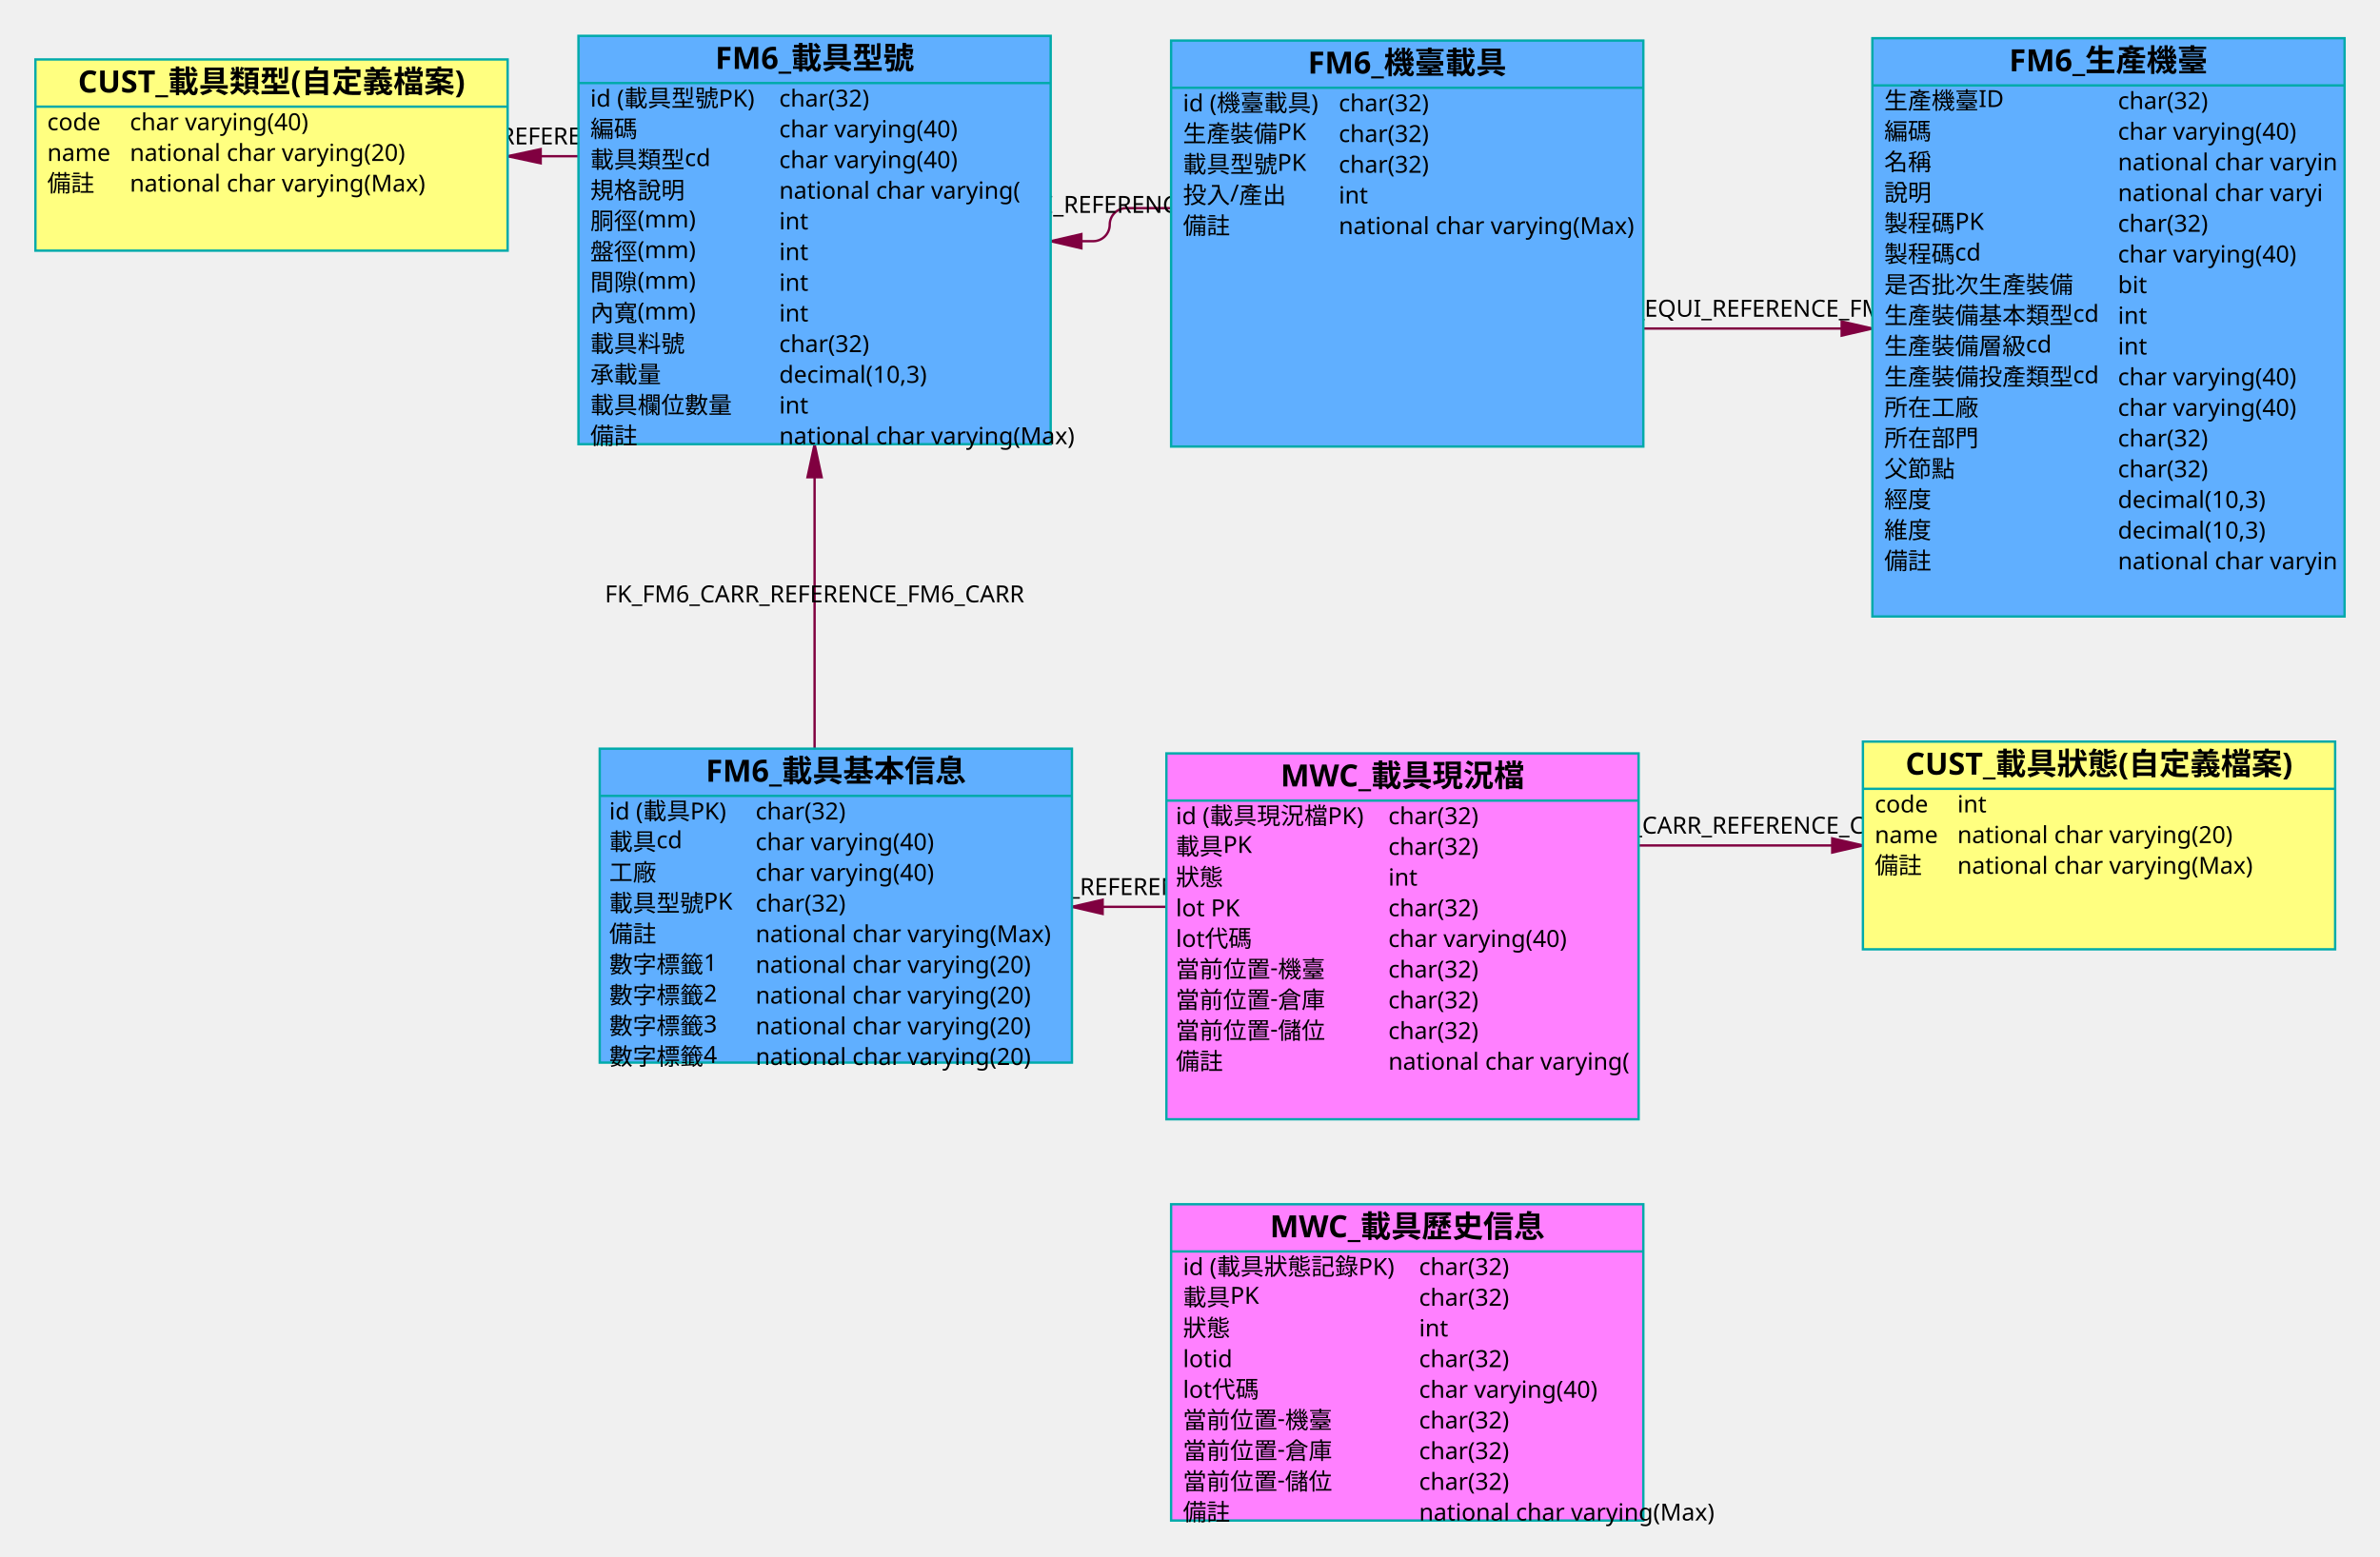
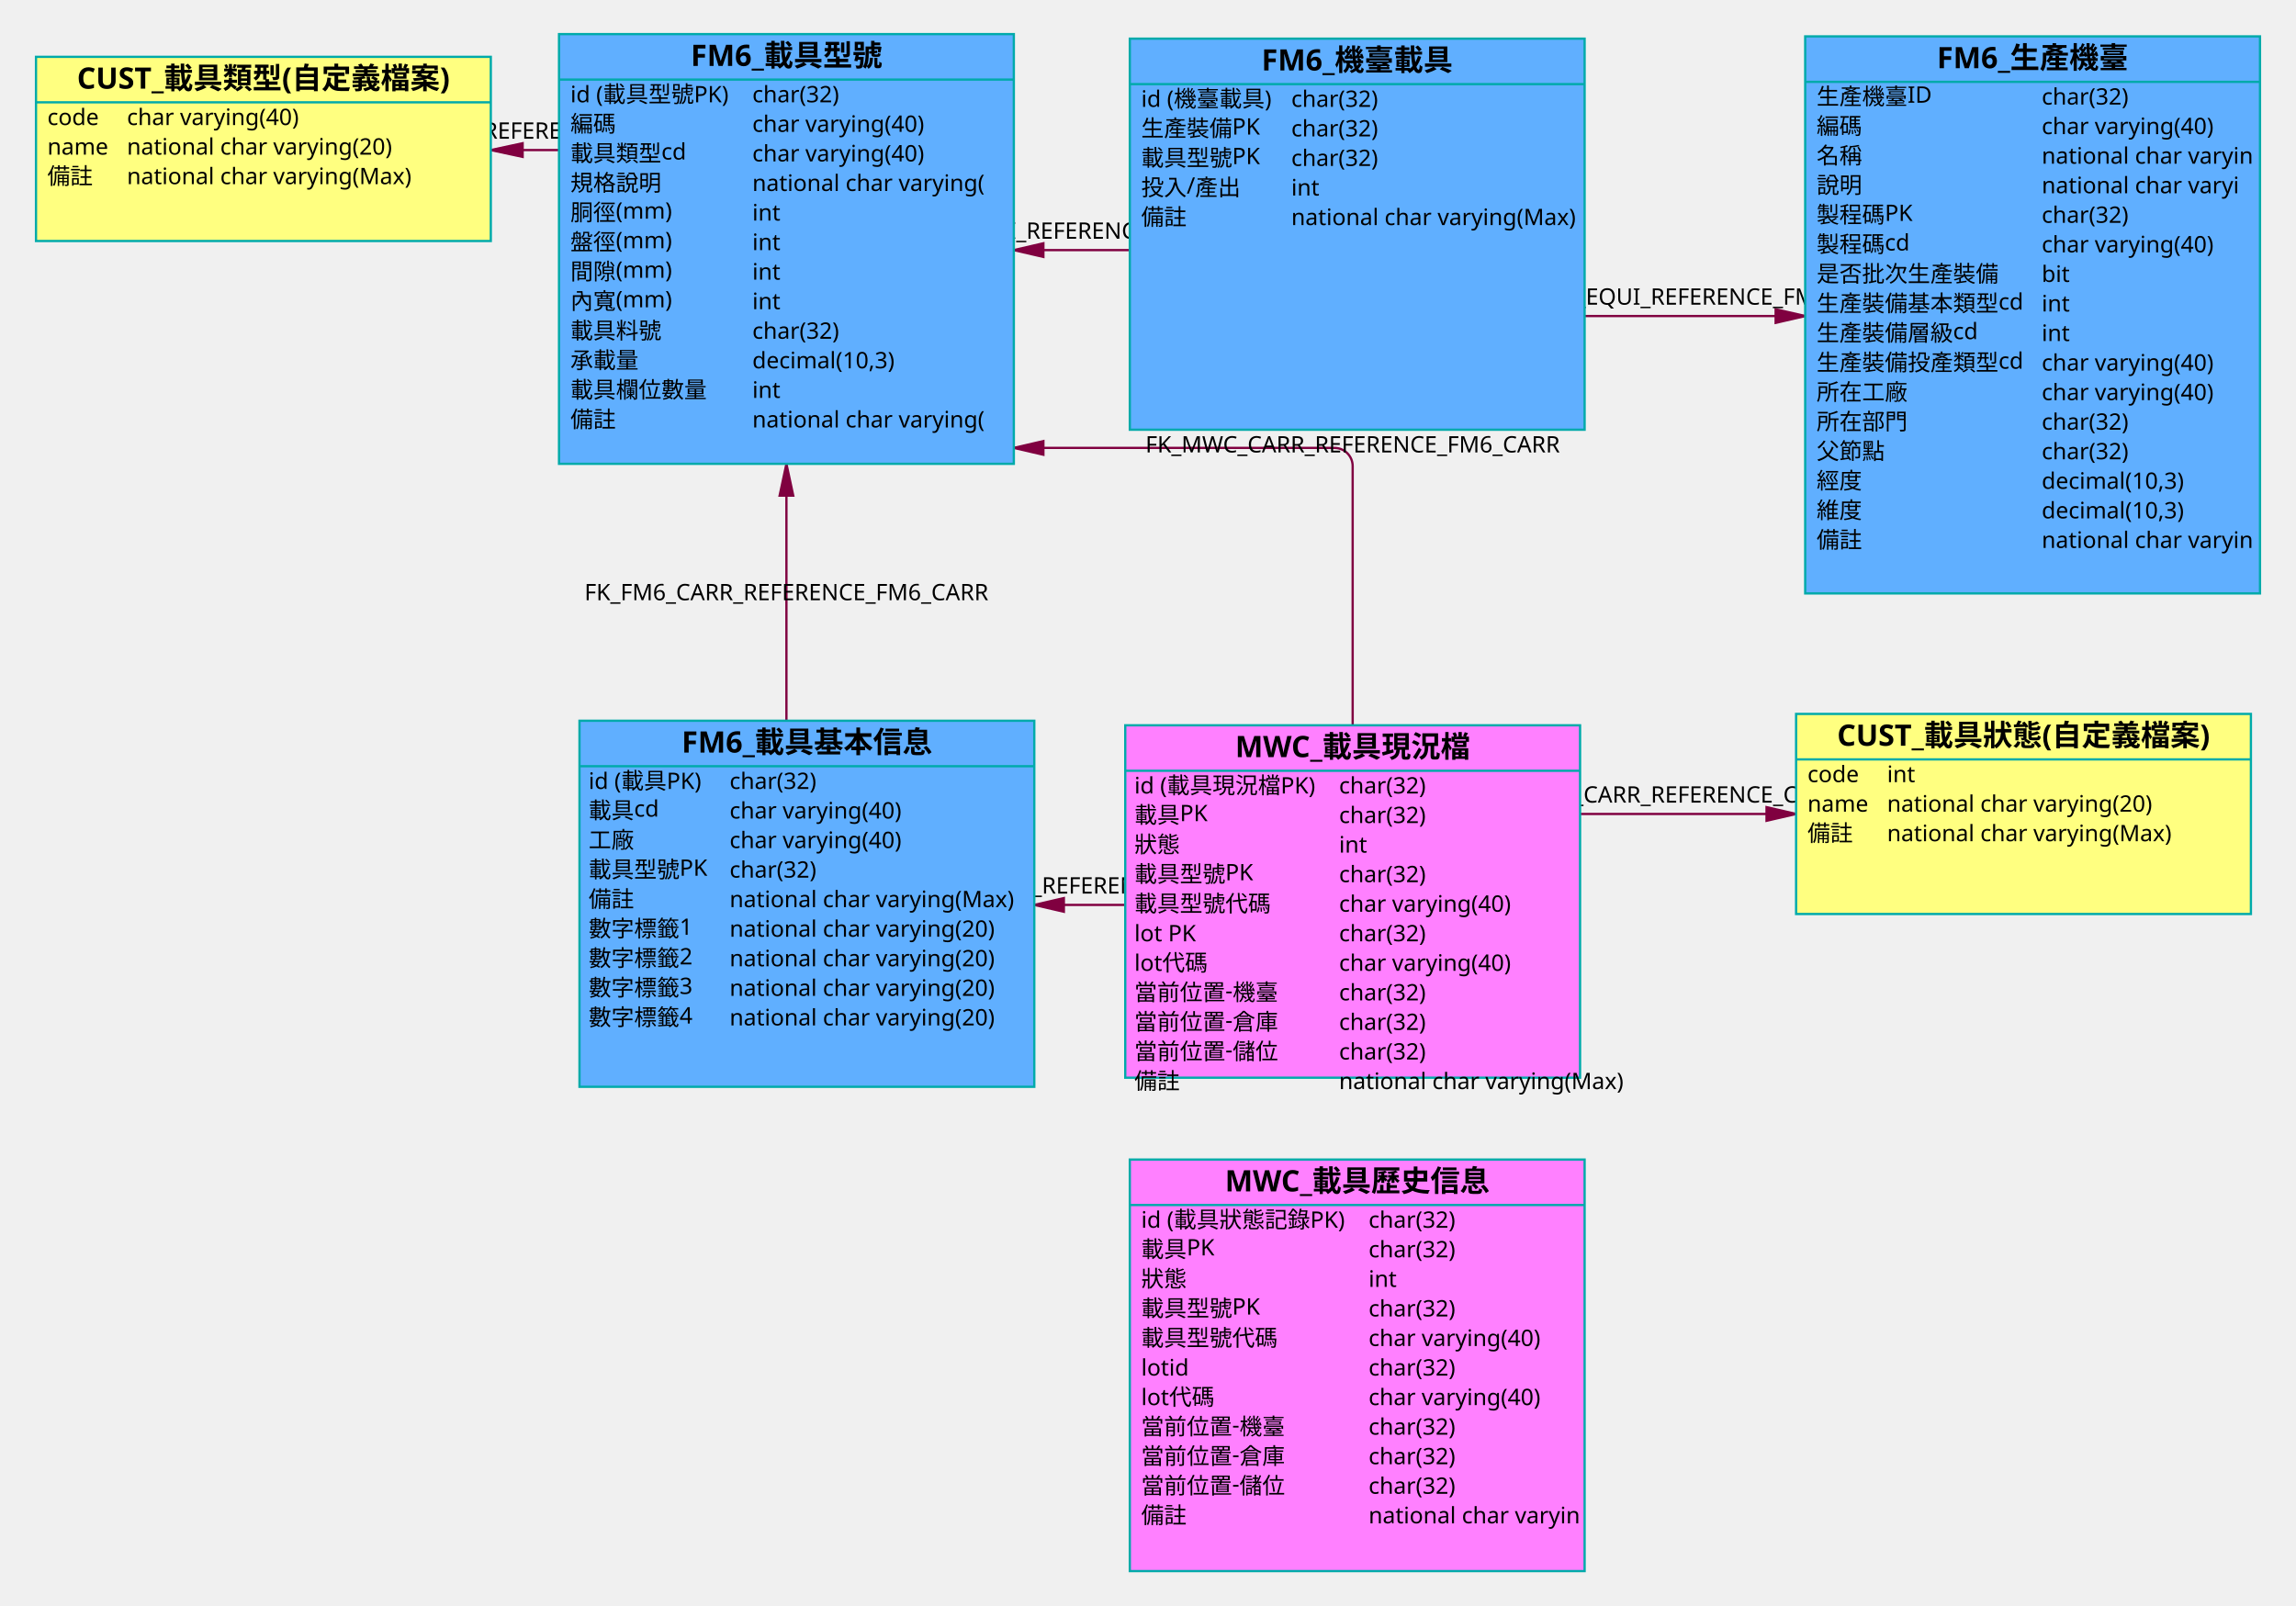
- <svg xmlns="http://www.w3.org/2000/svg" xmlns:xlink="http://www.w3.org/1999/xlink" width="266mm" height="174mm" version="1.1" viewBox="0 0 1008 659">
+ <svg xmlns="http://www.w3.org/2000/svg" xmlns:xlink="http://www.w3.org/1999/xlink" width="266mm" height="186mm" version="1.1" viewBox="0 0 1008 706">
  <a target="_parent" xlink:href="Fact63.htm#53">
    <polyline fill="none" points="245,66 215,66" stroke="#800040" stroke-width="1" />
    <polygon fill="#800040" points="215,66 229,63 229,69" stroke="#800040" stroke-width="1" stroke-linejoin="miter" />
    <text x="230" y="61" fill="#000000" font-size="10" font-family="'Arial Unicode MS','新宋體'" text-anchor="middle">FK_FM6_CARR_REFERENCE_CUST_CAR</text>
  </a>
-   <a target="_parent" xlink:href="Fact67.htm#77">
-     <polyline fill="none" points="494,384 454,384" stroke="#800040" stroke-width="1" />
-     <polygon fill="#800040" points="454,384 467,381 467,387" stroke="#800040" stroke-width="1" stroke-linejoin="miter" />
-     <text x="474" y="379" fill="#000000" font-size="10" font-family="'Arial Unicode MS','新宋體'" text-anchor="middle">FK_MWC_CARR_REFERENCE_FM6_CARR</text>
-   </a>
-   <a target="_parent" xlink:href="Fact77.htm#136">
+   <a target="_parent" xlink:href="Fact66.htm#71">
+     <polyline fill="none" points="494,398 454,398" stroke="#800040" stroke-width="1" />
+     <polygon fill="#800040" points="454,398 467,395 467,401" stroke="#800040" stroke-width="1" stroke-linejoin="miter" />
+     <text x="474" y="393" fill="#000000" font-size="10" font-family="'Arial Unicode MS','新宋體'" text-anchor="middle">FK_MWC_CARR_REFERENCE_FM6_CARR</text>
+   </a>
+   <a target="_parent" xlink:href="Fact78.htm#142">
    <polyline fill="none" points="694,358 789,358" stroke="#800040" stroke-width="1" />
    <polygon fill="#800040" points="789,358 776,361 776,355" stroke="#800040" stroke-width="1" stroke-linejoin="miter" />
    <text x="741" y="353" fill="#000000" font-size="10" font-family="'Arial Unicode MS','新宋體'" text-anchor="middle">FK_MWC_CARR_REFERENCE_CUST_CAR</text>
  </a>
  <a target="_parent" xlink:href="Fact69.htm#89">
-     <path d="M496,88 L477,88 A7,7 0 0,0 470,95 L470,95 A7,7 0 0,1 463,102 L445,102" fill="none" stroke="#800040" stroke-width="1" />
-     <polygon fill="#800040" points="445,102 458,99 458,105" stroke="#800040" stroke-width="1" stroke-linejoin="miter" />
-     <text x="470" y="90" fill="#000000" font-size="10" font-family="'Arial Unicode MS','新宋體'" text-anchor="middle">FK_FM6_EQUI_REFERENCE_FM6_CARR</text>
+     <polyline fill="none" points="496,110 445,110" stroke="#800040" stroke-width="1" />
+     <polygon fill="#800040" points="445,110 458,107 458,113" stroke="#800040" stroke-width="1" stroke-linejoin="miter" />
+     <text x="470" y="105" fill="#000000" font-size="10" font-family="'Arial Unicode MS','新宋體'" text-anchor="middle">FK_FM6_EQUI_REFERENCE_FM6_CARR</text>
  </a>
  <a target="_parent" xlink:href="Fact70.htm#95">
    <polyline fill="none" points="696,139 793,139" stroke="#800040" stroke-width="1" />
    <polygon fill="#800040" points="793,139 780,142 780,136" stroke="#800040" stroke-width="1" stroke-linejoin="miter" />
    <text x="744" y="134" fill="#000000" font-size="10" font-family="'Arial Unicode MS','新宋體'" text-anchor="middle">FK_FM6_EQUI_REFERENCE_FM6_EQUI</text>
  </a>
  <a target="_parent" xlink:href="Fact65.htm#65">
-     <polyline fill="none" points="345,317 345,188" stroke="#800040" stroke-width="1" />
-     <polygon fill="#800040" points="345,188 348,202 342,202" stroke="#800040" stroke-width="1" stroke-linejoin="miter" />
-     <text x="345" y="255" fill="#000000" font-size="10" font-family="'Arial Unicode MS','新宋體'" text-anchor="middle">FK_FM6_CARR_REFERENCE_FM6_CARR</text>
+     <polyline fill="none" points="345,317 345,204" stroke="#800040" stroke-width="1" />
+     <polygon fill="#800040" points="345,204 348,218 342,218" stroke="#800040" stroke-width="1" stroke-linejoin="miter" />
+     <text x="345" y="264" fill="#000000" font-size="10" font-family="'Arial Unicode MS','新宋體'" text-anchor="middle">FK_FM6_CARR_REFERENCE_FM6_CARR</text>
+   </a>
+   <a target="_parent" xlink:href="Fact77.htm#136">
+     <path d="M594,319 L594,205 A8,8 0 0,0 586,197 L445,197" fill="none" stroke="#800040" stroke-width="1" />
+     <polygon fill="#800040" points="445,197 458,194 458,200" stroke="#800040" stroke-width="1" stroke-linejoin="miter" />
+     <text x="594" y="199" fill="#000000" font-size="10" font-family="'Arial Unicode MS','新宋體'" text-anchor="middle">FK_MWC_CARR_REFERENCE_FM6_CARR</text>
  </a>
  <a target="_parent" xlink:href="Fact28.htm#398">
    <rect x="15" y="25" fill="#ffffff" width="0" height="0" stroke="none" stroke-width="0" />
    <rect x="15" y="25" fill="#ffff80" width="200" height="81" stroke="#00aaaa" stroke-width="1" />
    <text x="115" y="39" fill="#000000" font-size="13" font-family="'Arial Unicode MS','微軟雅黑'" font-weight="bold" text-anchor="middle">CUST_載具類型(自定義檔案)</text>
    <line x1="15" x2="215" y1="45" y2="45" stroke="#00aaaa" stroke-width="1" />
    <text x="20" y="55" fill="#000000" font-size="10" font-family="'Arial Unicode MS','微軟雅黑'" text-anchor="start">code</text>
    <text x="20" y="68" fill="#000000" font-size="10" font-family="'Arial Unicode MS','微軟雅黑'" text-anchor="start">name</text>
    <text x="20" y="81" fill="#000000" font-size="10" font-family="'Arial Unicode MS','微軟雅黑'" text-anchor="start">備註</text>
    <text x="55" y="55" fill="#000000" font-size="10" font-family="'Arial Unicode MS','微軟雅黑'" text-anchor="start">char varying(40)</text>
    <text x="55" y="68" fill="#000000" font-size="10" font-family="'Arial Unicode MS','微軟雅黑'" text-anchor="start">national char varying(20)</text>
    <text x="55" y="81" fill="#000000" font-size="10" font-family="'Arial Unicode MS','微軟雅黑'" text-anchor="start">national char varying(Max)</text>
  </a>
  <a target="_parent" xlink:href="Fact42.htm#1297">
    <rect x="245" y="15" fill="#ffffff" width="0" height="0" stroke="none" stroke-width="0" />
-     <rect x="245" y="15" fill="#60afff" width="200" height="173" stroke="#00aaaa" stroke-width="1" />
+     <rect x="245" y="15" fill="#60afff" width="200" height="189" stroke="#00aaaa" stroke-width="1" />
    <text x="345" y="29" fill="#000000" font-size="13" font-family="'Arial Unicode MS','微軟雅黑'" font-weight="bold" text-anchor="middle">FM6_載具型號</text>
    <line x1="245" x2="445" y1="35" y2="35" stroke="#00aaaa" stroke-width="1" />
    <text x="250" y="45" fill="#000000" font-size="10" font-family="'Arial Unicode MS','微軟雅黑'" text-anchor="start">id (載具型號PK)</text>
    <text x="250" y="58" fill="#000000" font-size="10" font-family="'Arial Unicode MS','微軟雅黑'" text-anchor="start">編碼</text>
    <text x="250" y="71" fill="#000000" font-size="10" font-family="'Arial Unicode MS','微軟雅黑'" text-anchor="start">載具類型cd</text>
    <text x="250" y="84" fill="#000000" font-size="10" font-family="'Arial Unicode MS','微軟雅黑'" text-anchor="start">規格說明</text>
    <text x="250" y="97" fill="#000000" font-size="10" font-family="'Arial Unicode MS','微軟雅黑'" text-anchor="start">胴徑(mm)</text>
    <text x="250" y="110" fill="#000000" font-size="10" font-family="'Arial Unicode MS','微軟雅黑'" text-anchor="start">盤徑(mm)</text>
    <text x="250" y="123" fill="#000000" font-size="10" font-family="'Arial Unicode MS','微軟雅黑'" text-anchor="start">間隙(mm)</text>
    <text x="250" y="136" fill="#000000" font-size="10" font-family="'Arial Unicode MS','微軟雅黑'" text-anchor="start">內寬(mm)</text>
    <text x="250" y="149" fill="#000000" font-size="10" font-family="'Arial Unicode MS','微軟雅黑'" text-anchor="start">載具料號</text>
    <text x="250" y="162" fill="#000000" font-size="10" font-family="'Arial Unicode MS','微軟雅黑'" text-anchor="start">承載量</text>
    <text x="250" y="175" fill="#000000" font-size="10" font-family="'Arial Unicode MS','微軟雅黑'" text-anchor="start">載具欄位數量</text>
    <text x="250" y="188" fill="#000000" font-size="10" font-family="'Arial Unicode MS','微軟雅黑'" text-anchor="start">備註</text>
    <text x="330" y="45" fill="#000000" font-size="10" font-family="'Arial Unicode MS','微軟雅黑'" text-anchor="start">char(32)</text>
    <text x="330" y="58" fill="#000000" font-size="10" font-family="'Arial Unicode MS','微軟雅黑'" text-anchor="start">char varying(40)</text>
    <text x="330" y="71" fill="#000000" font-size="10" font-family="'Arial Unicode MS','微軟雅黑'" text-anchor="start">char varying(40)</text>
    <text x="330" y="84" fill="#000000" font-size="10" font-family="'Arial Unicode MS','微軟雅黑'" text-anchor="start">national char varying(</text>
    <text x="330" y="97" fill="#000000" font-size="10" font-family="'Arial Unicode MS','微軟雅黑'" text-anchor="start">int</text>
    <text x="330" y="110" fill="#000000" font-size="10" font-family="'Arial Unicode MS','微軟雅黑'" text-anchor="start">int</text>
    <text x="330" y="123" fill="#000000" font-size="10" font-family="'Arial Unicode MS','微軟雅黑'" text-anchor="start">int</text>
    <text x="330" y="136" fill="#000000" font-size="10" font-family="'Arial Unicode MS','微軟雅黑'" text-anchor="start">int</text>
    <text x="330" y="149" fill="#000000" font-size="10" font-family="'Arial Unicode MS','微軟雅黑'" text-anchor="start">char(32)</text>
    <text x="330" y="162" fill="#000000" font-size="10" font-family="'Arial Unicode MS','微軟雅黑'" text-anchor="start">decimal(10,3)</text>
    <text x="330" y="175" fill="#000000" font-size="10" font-family="'Arial Unicode MS','微軟雅黑'" text-anchor="start">int</text>
-     <text x="330" y="188" fill="#000000" font-size="10" font-family="'Arial Unicode MS','微軟雅黑'" text-anchor="start">national char varying(Max)</text>
+     <text x="330" y="188" fill="#000000" font-size="10" font-family="'Arial Unicode MS','微軟雅黑'" text-anchor="start">national char varying(</text>
  </a>
  <a target="_parent" xlink:href="Fact27.htm#369">
    <rect x="789" y="314" fill="#ffffff" width="0" height="0" stroke="none" stroke-width="0" />
    <rect x="789" y="314" fill="#ffff80" width="200" height="88" stroke="#00aaaa" stroke-width="1" />
    <text x="889" y="328" fill="#000000" font-size="13" font-family="'Arial Unicode MS','微軟雅黑'" font-weight="bold" text-anchor="middle">CUST_載具狀態(自定義檔案)</text>
    <line x1="789" x2="989" y1="334" y2="334" stroke="#00aaaa" stroke-width="1" />
    <text x="794" y="344" fill="#000000" font-size="10" font-family="'Arial Unicode MS','微軟雅黑'" text-anchor="start">code</text>
    <text x="794" y="357" fill="#000000" font-size="10" font-family="'Arial Unicode MS','微軟雅黑'" text-anchor="start">name</text>
    <text x="794" y="370" fill="#000000" font-size="10" font-family="'Arial Unicode MS','微軟雅黑'" text-anchor="start">備註</text>
    <text x="829" y="344" fill="#000000" font-size="10" font-family="'Arial Unicode MS','微軟雅黑'" text-anchor="start">int</text>
    <text x="829" y="357" fill="#000000" font-size="10" font-family="'Arial Unicode MS','微軟雅黑'" text-anchor="start">national char varying(20)</text>
    <text x="829" y="370" fill="#000000" font-size="10" font-family="'Arial Unicode MS','微軟雅黑'" text-anchor="start">national char varying(Max)</text>
  </a>
  <a target="_parent" xlink:href="Fact43.htm#1389">
    <rect x="254" y="317" fill="#ffffff" width="0" height="0" stroke="none" stroke-width="0" />
-     <rect x="254" y="317" fill="#60afff" width="200" height="133" stroke="#00aaaa" stroke-width="1" />
+     <rect x="254" y="317" fill="#60afff" width="200" height="161" stroke="#00aaaa" stroke-width="1" />
    <text x="354" y="331" fill="#000000" font-size="13" font-family="'Arial Unicode MS','微軟雅黑'" font-weight="bold" text-anchor="middle">FM6_載具基本信息</text>
    <line x1="254" x2="454" y1="337" y2="337" stroke="#00aaaa" stroke-width="1" />
    <text x="258" y="347" fill="#000000" font-size="10" font-family="'Arial Unicode MS','微軟雅黑'" text-anchor="start">id (載具PK)</text>
    <text x="258" y="360" fill="#000000" font-size="10" font-family="'Arial Unicode MS','微軟雅黑'" text-anchor="start">載具cd</text>
    <text x="258" y="373" fill="#000000" font-size="10" font-family="'Arial Unicode MS','微軟雅黑'" text-anchor="start">工廠</text>
    <text x="258" y="386" fill="#000000" font-size="10" font-family="'Arial Unicode MS','微軟雅黑'" text-anchor="start">載具型號PK</text>
    <text x="258" y="399" fill="#000000" font-size="10" font-family="'Arial Unicode MS','微軟雅黑'" text-anchor="start">備註</text>
    <text x="258" y="412" fill="#000000" font-size="10" font-family="'Arial Unicode MS','微軟雅黑'" text-anchor="start">數字標籤1</text>
    <text x="258" y="425" fill="#000000" font-size="10" font-family="'Arial Unicode MS','微軟雅黑'" text-anchor="start">數字標籤2</text>
    <text x="258" y="438" fill="#000000" font-size="10" font-family="'Arial Unicode MS','微軟雅黑'" text-anchor="start">數字標籤3</text>
    <text x="258" y="451" fill="#000000" font-size="10" font-family="'Arial Unicode MS','微軟雅黑'" text-anchor="start">數字標籤4</text>
    <text x="320" y="347" fill="#000000" font-size="10" font-family="'Arial Unicode MS','微軟雅黑'" text-anchor="start">char(32)</text>
    <text x="320" y="360" fill="#000000" font-size="10" font-family="'Arial Unicode MS','微軟雅黑'" text-anchor="start">char varying(40)</text>
    <text x="320" y="373" fill="#000000" font-size="10" font-family="'Arial Unicode MS','微軟雅黑'" text-anchor="start">char varying(40)</text>
    <text x="320" y="386" fill="#000000" font-size="10" font-family="'Arial Unicode MS','微軟雅黑'" text-anchor="start">char(32)</text>
    <text x="320" y="399" fill="#000000" font-size="10" font-family="'Arial Unicode MS','微軟雅黑'" text-anchor="start">national char varying(Max)</text>
    <text x="320" y="412" fill="#000000" font-size="10" font-family="'Arial Unicode MS','微軟雅黑'" text-anchor="start">national char varying(20)</text>
    <text x="320" y="425" fill="#000000" font-size="10" font-family="'Arial Unicode MS','微軟雅黑'" text-anchor="start">national char varying(20)</text>
    <text x="320" y="438" fill="#000000" font-size="10" font-family="'Arial Unicode MS','微軟雅黑'" text-anchor="start">national char varying(20)</text>
    <text x="320" y="451" fill="#000000" font-size="10" font-family="'Arial Unicode MS','微軟雅黑'" text-anchor="start">national char varying(20)</text>
  </a>
-   <a target="_parent" xlink:href="Fact54.htm#2286">
+   <a target="_parent" xlink:href="Fact54.htm#2298">
    <rect x="494" y="319" fill="#ffffff" width="0" height="0" stroke="none" stroke-width="0" />
    <rect x="494" y="319" fill="#ff80ff" width="200" height="155" stroke="#00aaaa" stroke-width="1" />
    <text x="594" y="333" fill="#000000" font-size="13" font-family="'Arial Unicode MS','微軟雅黑'" font-weight="bold" text-anchor="middle">MWC_載具現況檔</text>
    <line x1="494" x2="694" y1="339" y2="339" stroke="#00aaaa" stroke-width="1" />
    <text x="498" y="349" fill="#000000" font-size="10" font-family="'Arial Unicode MS','微軟雅黑'" text-anchor="start">id (載具現況檔PK)</text>
    <text x="498" y="362" fill="#000000" font-size="10" font-family="'Arial Unicode MS','微軟雅黑'" text-anchor="start">載具PK</text>
    <text x="498" y="375" fill="#000000" font-size="10" font-family="'Arial Unicode MS','微軟雅黑'" text-anchor="start">狀態</text>
-     <text x="498" y="388" fill="#000000" font-size="10" font-family="'Arial Unicode MS','微軟雅黑'" text-anchor="start">lot PK</text>
-     <text x="498" y="401" fill="#000000" font-size="10" font-family="'Arial Unicode MS','微軟雅黑'" text-anchor="start">lot代碼</text>
-     <text x="498" y="414" fill="#000000" font-size="10" font-family="'Arial Unicode MS','微軟雅黑'" text-anchor="start">當前位置-機臺</text>
-     <text x="498" y="427" fill="#000000" font-size="10" font-family="'Arial Unicode MS','微軟雅黑'" text-anchor="start">當前位置-倉庫</text>
-     <text x="498" y="440" fill="#000000" font-size="10" font-family="'Arial Unicode MS','微軟雅黑'" text-anchor="start">當前位置-儲位</text>
-     <text x="498" y="453" fill="#000000" font-size="10" font-family="'Arial Unicode MS','微軟雅黑'" text-anchor="start">備註</text>
+     <text x="498" y="388" fill="#000000" font-size="10" font-family="'Arial Unicode MS','微軟雅黑'" text-anchor="start">載具型號PK</text>
+     <text x="498" y="401" fill="#000000" font-size="10" font-family="'Arial Unicode MS','微軟雅黑'" text-anchor="start">載具型號代碼</text>
+     <text x="498" y="414" fill="#000000" font-size="10" font-family="'Arial Unicode MS','微軟雅黑'" text-anchor="start">lot PK</text>
+     <text x="498" y="427" fill="#000000" font-size="10" font-family="'Arial Unicode MS','微軟雅黑'" text-anchor="start">lot代碼</text>
+     <text x="498" y="440" fill="#000000" font-size="10" font-family="'Arial Unicode MS','微軟雅黑'" text-anchor="start">當前位置-機臺</text>
+     <text x="498" y="453" fill="#000000" font-size="10" font-family="'Arial Unicode MS','微軟雅黑'" text-anchor="start">當前位置-倉庫</text>
+     <text x="498" y="466" fill="#000000" font-size="10" font-family="'Arial Unicode MS','微軟雅黑'" text-anchor="start">當前位置-儲位</text>
+     <text x="498" y="479" fill="#000000" font-size="10" font-family="'Arial Unicode MS','微軟雅黑'" text-anchor="start">備註</text>
    <text x="588" y="349" fill="#000000" font-size="10" font-family="'Arial Unicode MS','微軟雅黑'" text-anchor="start">char(32)</text>
    <text x="588" y="362" fill="#000000" font-size="10" font-family="'Arial Unicode MS','微軟雅黑'" text-anchor="start">char(32)</text>
    <text x="588" y="375" fill="#000000" font-size="10" font-family="'Arial Unicode MS','微軟雅黑'" text-anchor="start">int</text>
    <text x="588" y="388" fill="#000000" font-size="10" font-family="'Arial Unicode MS','微軟雅黑'" text-anchor="start">char(32)</text>
    <text x="588" y="401" fill="#000000" font-size="10" font-family="'Arial Unicode MS','微軟雅黑'" text-anchor="start">char varying(40)</text>
    <text x="588" y="414" fill="#000000" font-size="10" font-family="'Arial Unicode MS','微軟雅黑'" text-anchor="start">char(32)</text>
-     <text x="588" y="427" fill="#000000" font-size="10" font-family="'Arial Unicode MS','微軟雅黑'" text-anchor="start">char(32)</text>
+     <text x="588" y="427" fill="#000000" font-size="10" font-family="'Arial Unicode MS','微軟雅黑'" text-anchor="start">char varying(40)</text>
    <text x="588" y="440" fill="#000000" font-size="10" font-family="'Arial Unicode MS','微軟雅黑'" text-anchor="start">char(32)</text>
-     <text x="588" y="453" fill="#000000" font-size="10" font-family="'Arial Unicode MS','微軟雅黑'" text-anchor="start">national char varying(</text>
+     <text x="588" y="453" fill="#000000" font-size="10" font-family="'Arial Unicode MS','微軟雅黑'" text-anchor="start">char(32)</text>
+     <text x="588" y="466" fill="#000000" font-size="10" font-family="'Arial Unicode MS','微軟雅黑'" text-anchor="start">char(32)</text>
+     <text x="588" y="479" fill="#000000" font-size="10" font-family="'Arial Unicode MS','微軟雅黑'" text-anchor="start">national char varying(Max)</text>
  </a>
  <a target="_parent" xlink:href="Fact53.htm#2217">
    <rect x="496" y="510" fill="#ffffff" width="0" height="0" stroke="none" stroke-width="0" />
-     <rect x="496" y="510" fill="#ff80ff" width="200" height="134" stroke="#00aaaa" stroke-width="1" />
+     <rect x="496" y="510" fill="#ff80ff" width="200" height="181" stroke="#00aaaa" stroke-width="1" />
    <text x="596" y="524" fill="#000000" font-size="13" font-family="'Arial Unicode MS','微軟雅黑'" font-weight="bold" text-anchor="middle">MWC_載具歷史信息</text>
    <line x1="496" x2="696" y1="530" y2="530" stroke="#00aaaa" stroke-width="1" />
    <text x="501" y="540" fill="#000000" font-size="10" font-family="'Arial Unicode MS','微軟雅黑'" text-anchor="start">id (載具狀態記錄PK)</text>
    <text x="501" y="553" fill="#000000" font-size="10" font-family="'Arial Unicode MS','微軟雅黑'" text-anchor="start">載具PK</text>
    <text x="501" y="566" fill="#000000" font-size="10" font-family="'Arial Unicode MS','微軟雅黑'" text-anchor="start">狀態</text>
-     <text x="501" y="579" fill="#000000" font-size="10" font-family="'Arial Unicode MS','微軟雅黑'" text-anchor="start">lotid</text>
-     <text x="501" y="592" fill="#000000" font-size="10" font-family="'Arial Unicode MS','微軟雅黑'" text-anchor="start">lot代碼</text>
-     <text x="501" y="605" fill="#000000" font-size="10" font-family="'Arial Unicode MS','微軟雅黑'" text-anchor="start">當前位置-機臺</text>
-     <text x="501" y="618" fill="#000000" font-size="10" font-family="'Arial Unicode MS','微軟雅黑'" text-anchor="start">當前位置-倉庫</text>
-     <text x="501" y="631" fill="#000000" font-size="10" font-family="'Arial Unicode MS','微軟雅黑'" text-anchor="start">當前位置-儲位</text>
-     <text x="501" y="644" fill="#000000" font-size="10" font-family="'Arial Unicode MS','微軟雅黑'" text-anchor="start">備註</text>
+     <text x="501" y="579" fill="#000000" font-size="10" font-family="'Arial Unicode MS','微軟雅黑'" text-anchor="start">載具型號PK</text>
+     <text x="501" y="592" fill="#000000" font-size="10" font-family="'Arial Unicode MS','微軟雅黑'" text-anchor="start">載具型號代碼</text>
+     <text x="501" y="605" fill="#000000" font-size="10" font-family="'Arial Unicode MS','微軟雅黑'" text-anchor="start">lotid</text>
+     <text x="501" y="618" fill="#000000" font-size="10" font-family="'Arial Unicode MS','微軟雅黑'" text-anchor="start">lot代碼</text>
+     <text x="501" y="631" fill="#000000" font-size="10" font-family="'Arial Unicode MS','微軟雅黑'" text-anchor="start">當前位置-機臺</text>
+     <text x="501" y="644" fill="#000000" font-size="10" font-family="'Arial Unicode MS','微軟雅黑'" text-anchor="start">當前位置-倉庫</text>
+     <text x="501" y="657" fill="#000000" font-size="10" font-family="'Arial Unicode MS','微軟雅黑'" text-anchor="start">當前位置-儲位</text>
+     <text x="501" y="670" fill="#000000" font-size="10" font-family="'Arial Unicode MS','微軟雅黑'" text-anchor="start">備註</text>
    <text x="601" y="540" fill="#000000" font-size="10" font-family="'Arial Unicode MS','微軟雅黑'" text-anchor="start">char(32)</text>
    <text x="601" y="553" fill="#000000" font-size="10" font-family="'Arial Unicode MS','微軟雅黑'" text-anchor="start">char(32)</text>
    <text x="601" y="566" fill="#000000" font-size="10" font-family="'Arial Unicode MS','微軟雅黑'" text-anchor="start">int</text>
    <text x="601" y="579" fill="#000000" font-size="10" font-family="'Arial Unicode MS','微軟雅黑'" text-anchor="start">char(32)</text>
    <text x="601" y="592" fill="#000000" font-size="10" font-family="'Arial Unicode MS','微軟雅黑'" text-anchor="start">char varying(40)</text>
    <text x="601" y="605" fill="#000000" font-size="10" font-family="'Arial Unicode MS','微軟雅黑'" text-anchor="start">char(32)</text>
-     <text x="601" y="618" fill="#000000" font-size="10" font-family="'Arial Unicode MS','微軟雅黑'" text-anchor="start">char(32)</text>
+     <text x="601" y="618" fill="#000000" font-size="10" font-family="'Arial Unicode MS','微軟雅黑'" text-anchor="start">char varying(40)</text>
    <text x="601" y="631" fill="#000000" font-size="10" font-family="'Arial Unicode MS','微軟雅黑'" text-anchor="start">char(32)</text>
-     <text x="601" y="644" fill="#000000" font-size="10" font-family="'Arial Unicode MS','微軟雅黑'" text-anchor="start">national char varying(Max)</text>
+     <text x="601" y="644" fill="#000000" font-size="10" font-family="'Arial Unicode MS','微軟雅黑'" text-anchor="start">char(32)</text>
+     <text x="601" y="657" fill="#000000" font-size="10" font-family="'Arial Unicode MS','微軟雅黑'" text-anchor="start">char(32)</text>
+     <text x="601" y="670" fill="#000000" font-size="10" font-family="'Arial Unicode MS','微軟雅黑'" text-anchor="start">national char varyin</text>
  </a>
  <a target="_parent" xlink:href="Fact39.htm#1094">
    <rect x="793" y="16" fill="#ffffff" width="0" height="0" stroke="none" stroke-width="0" />
    <rect x="793" y="16" fill="#60afff" width="200" height="245" stroke="#00aaaa" stroke-width="1" />
    <text x="893" y="30" fill="#000000" font-size="13" font-family="'Arial Unicode MS','微軟雅黑'" font-weight="bold" text-anchor="middle">FM6_生產機臺</text>
    <line x1="793" x2="993" y1="36" y2="36" stroke="#00aaaa" stroke-width="1" />
    <text x="798" y="46" fill="#000000" font-size="10" font-family="'Arial Unicode MS','微軟雅黑'" text-anchor="start">生產機臺ID</text>
    <text x="798" y="59" fill="#000000" font-size="10" font-family="'Arial Unicode MS','微軟雅黑'" text-anchor="start">編碼</text>
    <text x="798" y="72" fill="#000000" font-size="10" font-family="'Arial Unicode MS','微軟雅黑'" text-anchor="start">名稱</text>
    <text x="798" y="85" fill="#000000" font-size="10" font-family="'Arial Unicode MS','微軟雅黑'" text-anchor="start">說明</text>
    <text x="798" y="98" fill="#000000" font-size="10" font-family="'Arial Unicode MS','微軟雅黑'" text-anchor="start">製程碼PK</text>
    <text x="798" y="111" fill="#000000" font-size="10" font-family="'Arial Unicode MS','微軟雅黑'" text-anchor="start">製程碼cd</text>
    <text x="798" y="124" fill="#000000" font-size="10" font-family="'Arial Unicode MS','微軟雅黑'" text-anchor="start">是否批次生產裝備</text>
    <text x="798" y="137" fill="#000000" font-size="10" font-family="'Arial Unicode MS','微軟雅黑'" text-anchor="start">生產裝備基本類型cd</text>
    <text x="798" y="150" fill="#000000" font-size="10" font-family="'Arial Unicode MS','微軟雅黑'" text-anchor="start">生產裝備層級cd</text>
    <text x="798" y="163" fill="#000000" font-size="10" font-family="'Arial Unicode MS','微軟雅黑'" text-anchor="start">生產裝備投產類型cd</text>
    <text x="798" y="176" fill="#000000" font-size="10" font-family="'Arial Unicode MS','微軟雅黑'" text-anchor="start">所在工廠</text>
    <text x="798" y="189" fill="#000000" font-size="10" font-family="'Arial Unicode MS','微軟雅黑'" text-anchor="start">所在部門</text>
    <text x="798" y="202" fill="#000000" font-size="10" font-family="'Arial Unicode MS','微軟雅黑'" text-anchor="start">父節點</text>
    <text x="798" y="215" fill="#000000" font-size="10" font-family="'Arial Unicode MS','微軟雅黑'" text-anchor="start">經度</text>
    <text x="798" y="228" fill="#000000" font-size="10" font-family="'Arial Unicode MS','微軟雅黑'" text-anchor="start">維度</text>
    <text x="798" y="241" fill="#000000" font-size="10" font-family="'Arial Unicode MS','微軟雅黑'" text-anchor="start">備註</text>
    <text x="897" y="46" fill="#000000" font-size="10" font-family="'Arial Unicode MS','微軟雅黑'" text-anchor="start">char(32)</text>
    <text x="897" y="59" fill="#000000" font-size="10" font-family="'Arial Unicode MS','微軟雅黑'" text-anchor="start">char varying(40)</text>
    <text x="897" y="72" fill="#000000" font-size="10" font-family="'Arial Unicode MS','微軟雅黑'" text-anchor="start">national char varyin</text>
    <text x="897" y="85" fill="#000000" font-size="10" font-family="'Arial Unicode MS','微軟雅黑'" text-anchor="start">national char varyi</text>
    <text x="897" y="98" fill="#000000" font-size="10" font-family="'Arial Unicode MS','微軟雅黑'" text-anchor="start">char(32)</text>
    <text x="897" y="111" fill="#000000" font-size="10" font-family="'Arial Unicode MS','微軟雅黑'" text-anchor="start">char varying(40)</text>
    <text x="897" y="124" fill="#000000" font-size="10" font-family="'Arial Unicode MS','微軟雅黑'" text-anchor="start">bit</text>
    <text x="897" y="137" fill="#000000" font-size="10" font-family="'Arial Unicode MS','微軟雅黑'" text-anchor="start">int</text>
    <text x="897" y="150" fill="#000000" font-size="10" font-family="'Arial Unicode MS','微軟雅黑'" text-anchor="start">int</text>
    <text x="897" y="163" fill="#000000" font-size="10" font-family="'Arial Unicode MS','微軟雅黑'" text-anchor="start">char varying(40)</text>
    <text x="897" y="176" fill="#000000" font-size="10" font-family="'Arial Unicode MS','微軟雅黑'" text-anchor="start">char varying(40)</text>
    <text x="897" y="189" fill="#000000" font-size="10" font-family="'Arial Unicode MS','微軟雅黑'" text-anchor="start">char(32)</text>
    <text x="897" y="202" fill="#000000" font-size="10" font-family="'Arial Unicode MS','微軟雅黑'" text-anchor="start">char(32)</text>
    <text x="897" y="215" fill="#000000" font-size="10" font-family="'Arial Unicode MS','微軟雅黑'" text-anchor="start">decimal(10,3)</text>
    <text x="897" y="228" fill="#000000" font-size="10" font-family="'Arial Unicode MS','微軟雅黑'" text-anchor="start">decimal(10,3)</text>
    <text x="897" y="241" fill="#000000" font-size="10" font-family="'Arial Unicode MS','微軟雅黑'" text-anchor="start">national char varyin</text>
  </a>
  <a target="_parent" xlink:href="Fact38.htm#1045">
    <rect x="496" y="17" fill="#ffffff" width="0" height="0" stroke="none" stroke-width="0" />
    <rect x="496" y="17" fill="#60afff" width="200" height="172" stroke="#00aaaa" stroke-width="1" />
    <text x="596" y="31" fill="#000000" font-size="13" font-family="'Arial Unicode MS','微軟雅黑'" font-weight="bold" text-anchor="middle">FM6_機臺載具</text>
    <line x1="496" x2="696" y1="37" y2="37" stroke="#00aaaa" stroke-width="1" />
    <text x="501" y="47" fill="#000000" font-size="10" font-family="'Arial Unicode MS','微軟雅黑'" text-anchor="start">id (機臺載具)</text>
    <text x="501" y="60" fill="#000000" font-size="10" font-family="'Arial Unicode MS','微軟雅黑'" text-anchor="start">生產裝備PK</text>
    <text x="501" y="73" fill="#000000" font-size="10" font-family="'Arial Unicode MS','微軟雅黑'" text-anchor="start">載具型號PK</text>
    <text x="501" y="86" fill="#000000" font-size="10" font-family="'Arial Unicode MS','微軟雅黑'" text-anchor="start">投入/產出</text>
    <text x="501" y="99" fill="#000000" font-size="10" font-family="'Arial Unicode MS','微軟雅黑'" text-anchor="start">備註</text>
    <text x="567" y="47" fill="#000000" font-size="10" font-family="'Arial Unicode MS','微軟雅黑'" text-anchor="start">char(32)</text>
    <text x="567" y="60" fill="#000000" font-size="10" font-family="'Arial Unicode MS','微軟雅黑'" text-anchor="start">char(32)</text>
    <text x="567" y="73" fill="#000000" font-size="10" font-family="'Arial Unicode MS','微軟雅黑'" text-anchor="start">char(32)</text>
    <text x="567" y="86" fill="#000000" font-size="10" font-family="'Arial Unicode MS','微軟雅黑'" text-anchor="start">int</text>
    <text x="567" y="99" fill="#000000" font-size="10" font-family="'Arial Unicode MS','微軟雅黑'" text-anchor="start">national char varying(Max)</text>
  </a>
</svg>
